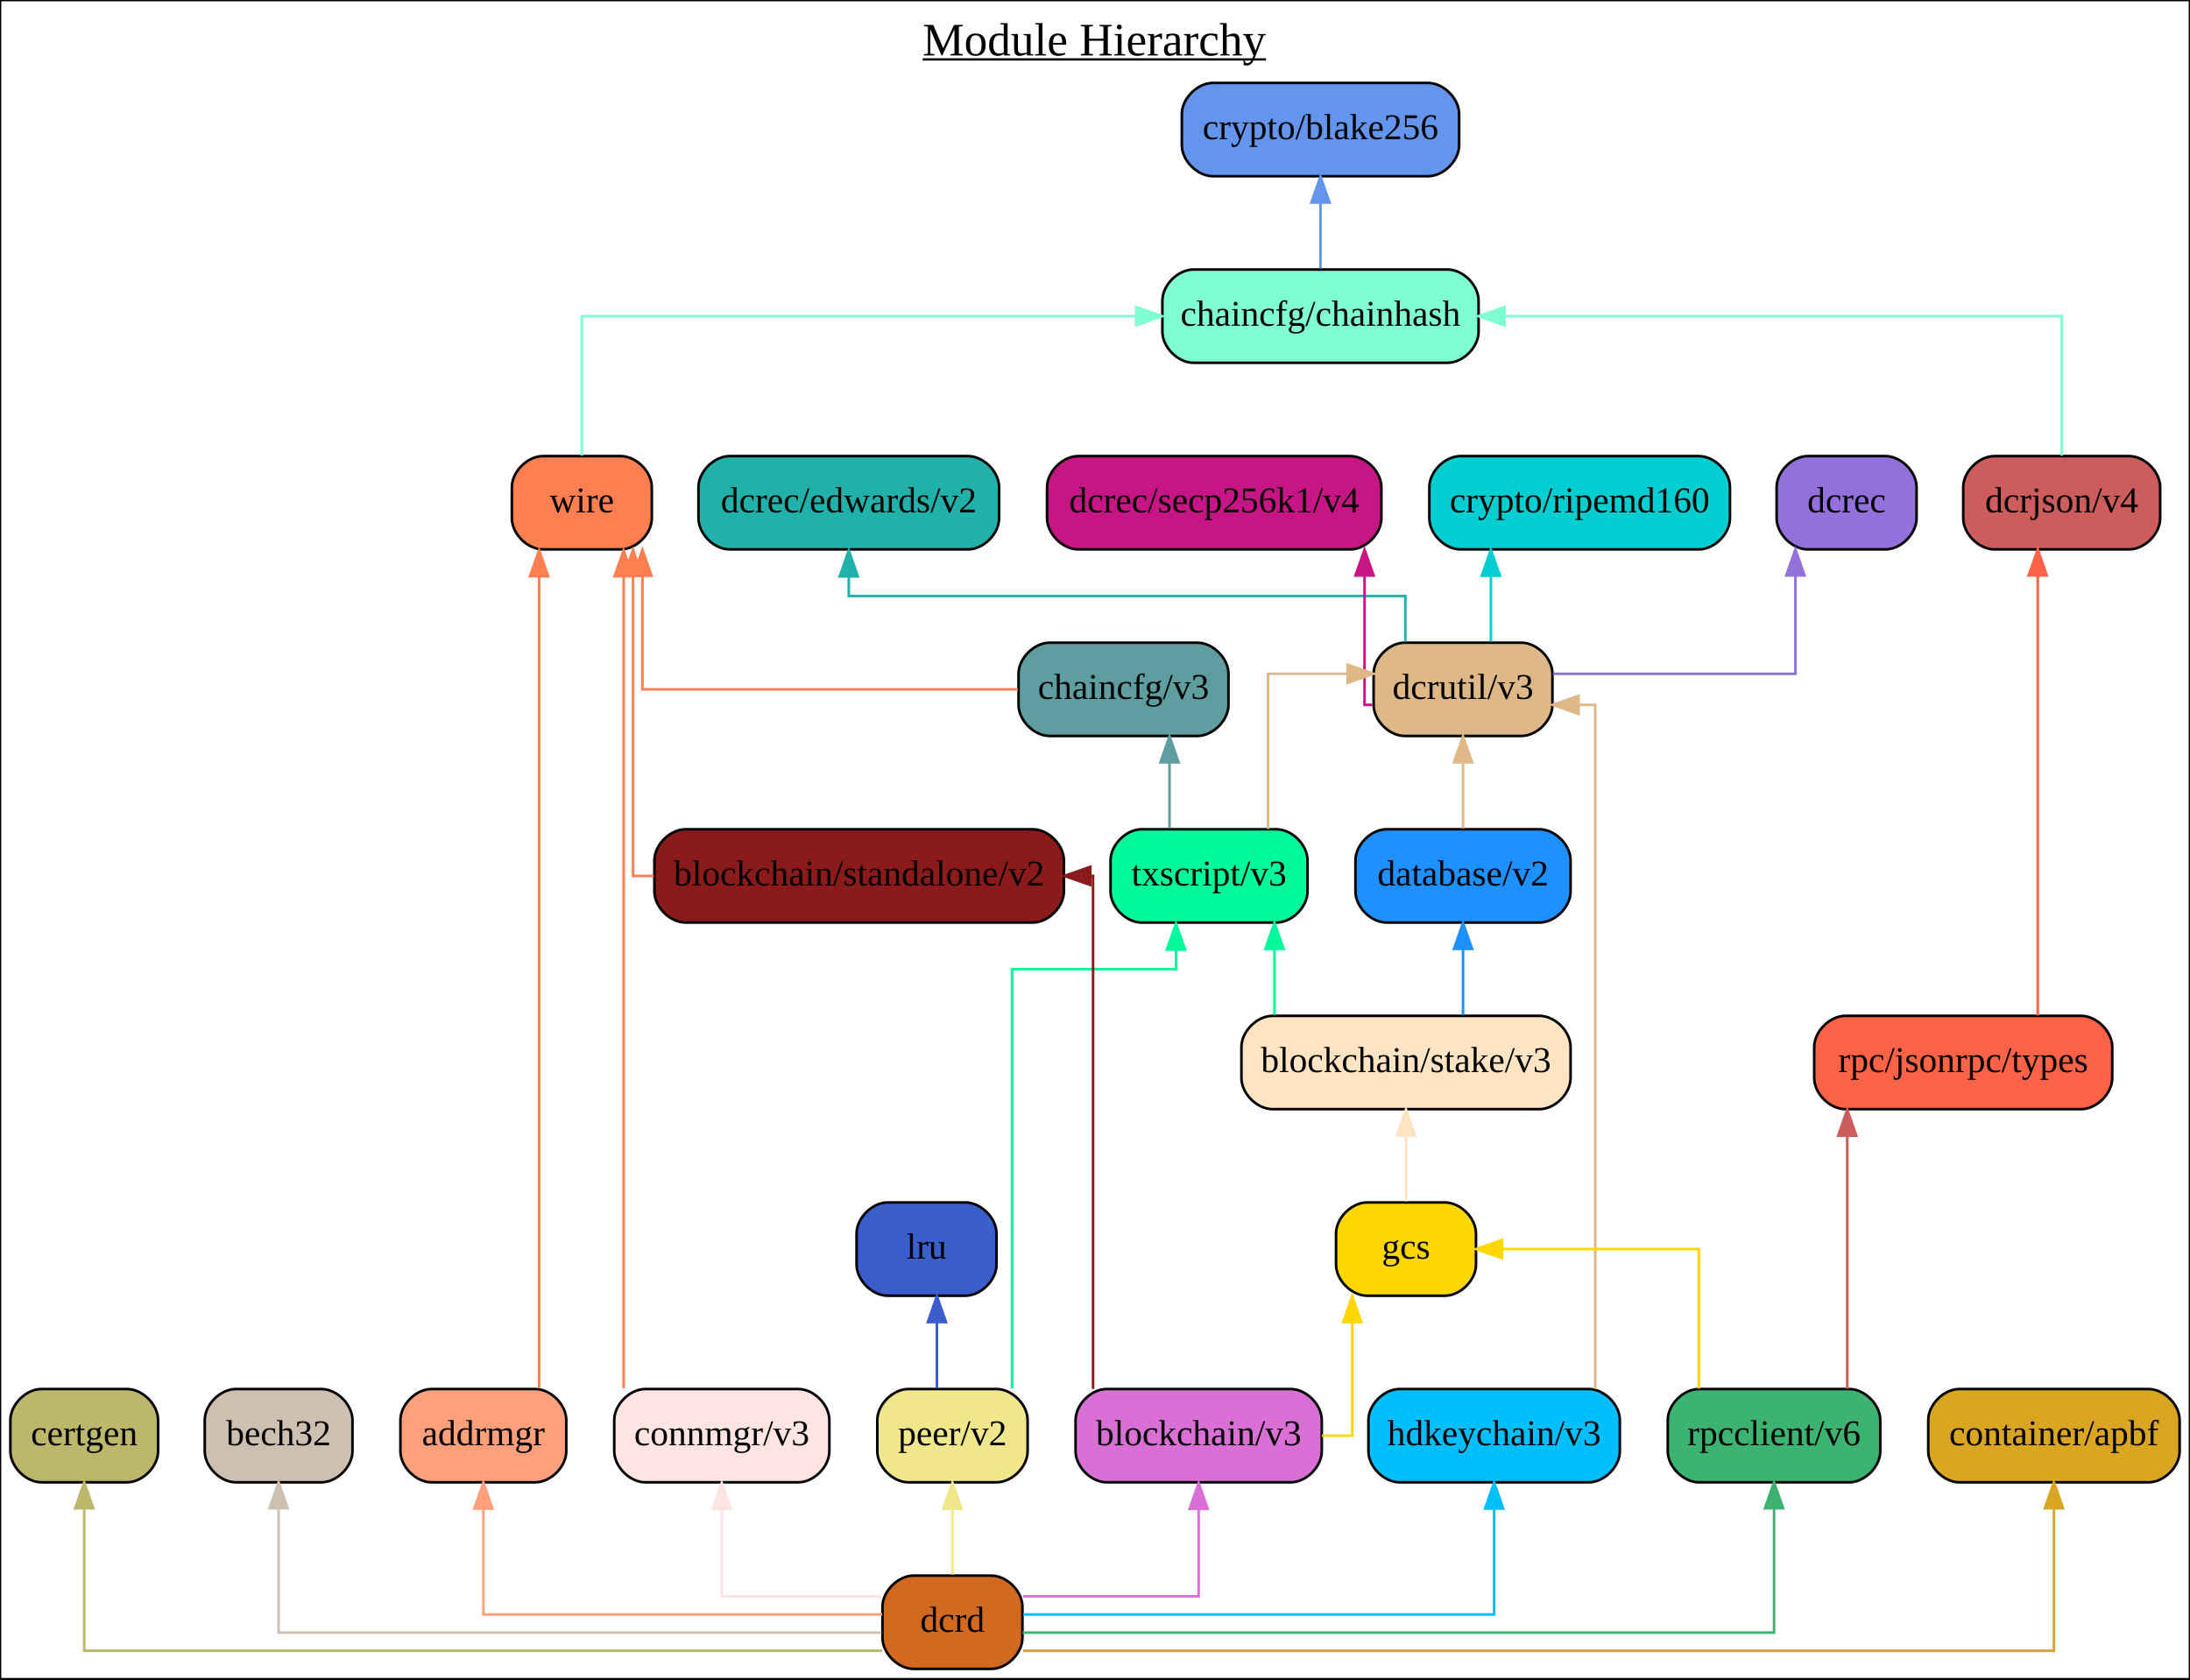
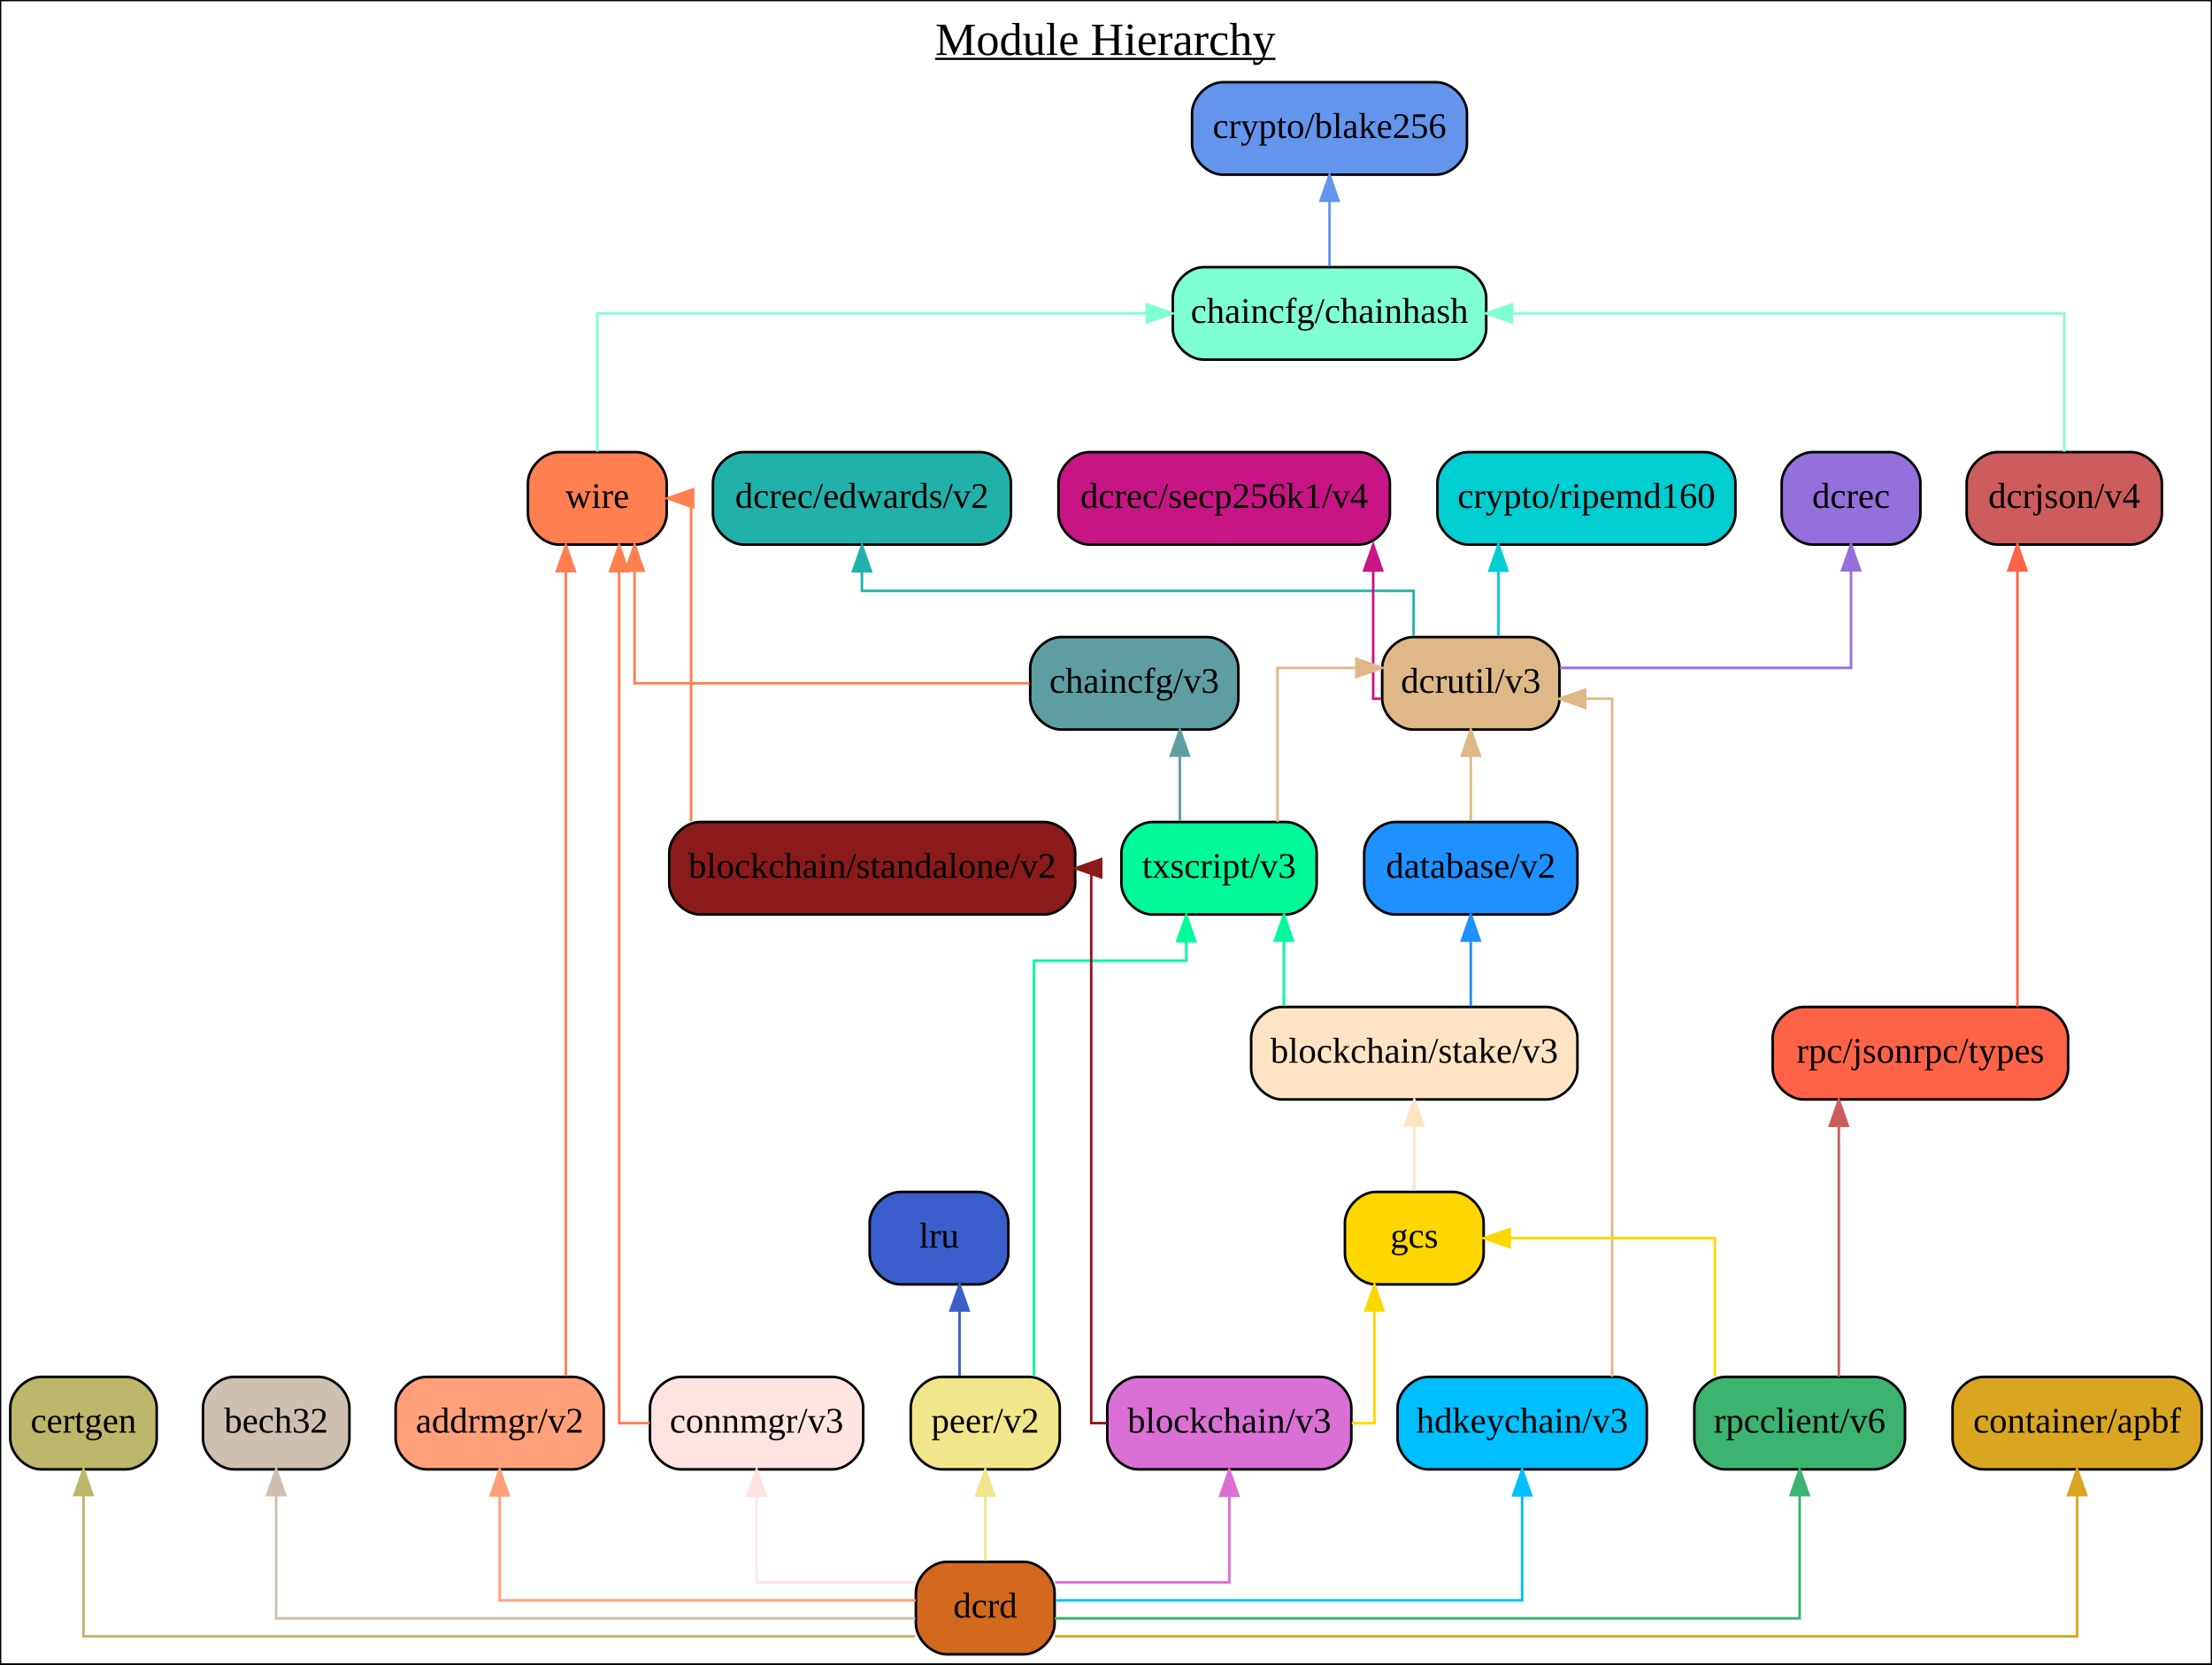
- <svg xmlns="http://www.w3.org/2000/svg" width="845pt" height="648pt" viewBox="0.00 0.00 845.00 648.00">
+ <svg xmlns="http://www.w3.org/2000/svg" width="861pt" height="648pt" viewBox="0.00 0.00 861.00 648.00">
  <g id="graph0" class="graph" transform="scale(1 1) rotate(0) translate(4 644)">
-     <polygon fill="white" stroke="#000000" points="-4,4 -4,-644 841,-644 841,4 -4,4" />
-     <text text-anchor="start" x="352" y="-622.6" font-family="Times New Roman,serif" text-decoration="underline" font-size="18.00">Module Hierarchy</text>
+     <polygon fill="white" stroke="#000000" points="-4,4 -4,-644 857,-644 857,4 -4,4" />
+     <text text-anchor="start" x="360" y="-622.6" font-family="Times New Roman,serif" text-decoration="underline" font-size="18.00">Module Hierarchy</text>
    <g id="node1" class="node">
-       <path fill="cornflowerblue" stroke="black" d="M547,-612C547,-612 464,-612 464,-612 458,-612 452,-606 452,-600 452,-600 452,-588 452,-588 452,-582 458,-576 464,-576 464,-576 547,-576 547,-576 553,-576 559,-582 559,-588 559,-588 559,-600 559,-600 559,-606 553,-612 547,-612" />
-       <text text-anchor="middle" x="505.5" y="-590.3" font-family="Times New Roman,serif" font-size="14.00">crypto/blake256</text>
+       <path fill="cornflowerblue" stroke="black" d="M555,-612C555,-612 472,-612 472,-612 466,-612 460,-606 460,-600 460,-600 460,-588 460,-588 460,-582 466,-576 472,-576 472,-576 555,-576 555,-576 561,-576 567,-582 567,-588 567,-588 567,-600 567,-600 567,-606 561,-612 555,-612" />
+       <text text-anchor="middle" x="513.5" y="-590.3" font-family="Times New Roman,serif" font-size="14.00">crypto/blake256</text>
    </g>
    <g id="node5" class="node">
-       <path fill="aquamarine" stroke="black" d="M554.5,-540C554.5,-540 456.5,-540 456.5,-540 450.5,-540 444.5,-534 444.5,-528 444.5,-528 444.5,-516 444.5,-516 444.5,-510 450.5,-504 456.5,-504 456.5,-504 554.5,-504 554.5,-504 560.5,-504 566.5,-510 566.5,-516 566.5,-516 566.5,-528 566.5,-528 566.5,-534 560.5,-540 554.5,-540" />
-       <text text-anchor="middle" x="505.5" y="-518.3" font-family="Times New Roman,serif" font-size="14.00">chaincfg/chainhash</text>
+       <path fill="aquamarine" stroke="black" d="M562.5,-540C562.5,-540 464.5,-540 464.5,-540 458.5,-540 452.5,-534 452.5,-528 452.5,-528 452.5,-516 452.5,-516 452.5,-510 458.5,-504 464.5,-504 464.5,-504 562.5,-504 562.5,-504 568.5,-504 574.5,-510 574.5,-516 574.5,-516 574.5,-528 574.5,-528 574.5,-534 568.5,-540 562.5,-540" />
+       <text text-anchor="middle" x="513.5" y="-518.3" font-family="Times New Roman,serif" font-size="14.00">chaincfg/chainhash</text>
    </g>
    <g id="edge1" class="edge">
-       <path fill="none" stroke="cornflowerblue" d="M505.5,-565.831C505.5,-565.831 505.5,-540.413 505.5,-540.413" />
-       <polygon fill="cornflowerblue" stroke="cornflowerblue" points="502,-565.831 505.5,-575.831 509,-565.831 502,-565.831" />
+       <path fill="none" stroke="cornflowerblue" d="M513.5,-565.831C513.5,-565.831 513.5,-540.413 513.5,-540.413" />
+       <polygon fill="cornflowerblue" stroke="cornflowerblue" points="510,-565.831 513.5,-575.831 517,-565.831 510,-565.831" />
    </g>
    <g id="node2" class="node">
-       <path fill="darkturquoise" stroke="black" d="M651.5,-468C651.5,-468 559.5,-468 559.5,-468 553.5,-468 547.5,-462 547.5,-456 547.5,-456 547.5,-444 547.5,-444 547.5,-438 553.5,-432 559.5,-432 559.5,-432 651.5,-432 651.5,-432 657.5,-432 663.5,-438 663.5,-444 663.5,-444 663.5,-456 663.5,-456 663.5,-462 657.5,-468 651.5,-468" />
-       <text text-anchor="middle" x="605.5" y="-446.3" font-family="Times New Roman,serif" font-size="14.00">crypto/ripemd160</text>
+       <path fill="darkturquoise" stroke="black" d="M659.5,-468C659.5,-468 567.5,-468 567.5,-468 561.5,-468 555.5,-462 555.5,-456 555.5,-456 555.5,-444 555.5,-444 555.5,-438 561.5,-432 567.5,-432 567.5,-432 659.5,-432 659.5,-432 665.5,-432 671.5,-438 671.5,-444 671.5,-444 671.5,-456 671.5,-456 671.5,-462 665.5,-468 659.5,-468" />
+       <text text-anchor="middle" x="613.5" y="-446.3" font-family="Times New Roman,serif" font-size="14.00">crypto/ripemd160</text>
    </g>
    <g id="node15" class="node">
-       <path fill="burlywood" stroke="black" d="M583,-396C583,-396 538,-396 538,-396 532,-396 526,-390 526,-384 526,-384 526,-372 526,-372 526,-366 532,-360 538,-360 538,-360 583,-360 583,-360 589,-360 595,-366 595,-372 595,-372 595,-384 595,-384 595,-390 589,-396 583,-396" />
-       <text text-anchor="middle" x="560.5" y="-374.3" font-family="Times New Roman,serif" font-size="14.00">dcrutil/v3</text>
+       <path fill="burlywood" stroke="black" d="M591,-396C591,-396 546,-396 546,-396 540,-396 534,-390 534,-384 534,-384 534,-372 534,-372 534,-366 540,-360 546,-360 546,-360 591,-360 591,-360 597,-360 603,-366 603,-372 603,-372 603,-384 603,-384 603,-390 597,-396 591,-396" />
+       <text text-anchor="middle" x="568.5" y="-374.3" font-family="Times New Roman,serif" font-size="14.00">dcrutil/v3</text>
    </g>
    <g id="edge9" class="edge">
-       <path fill="none" stroke="darkturquoise" d="M571.25,-421.831C571.25,-421.831 571.25,-396.413 571.25,-396.413" />
-       <polygon fill="darkturquoise" stroke="darkturquoise" points="567.75,-421.831 571.25,-431.831 574.75,-421.831 567.75,-421.831" />
+       <path fill="none" stroke="darkturquoise" d="M579.25,-421.831C579.25,-421.831 579.25,-396.413 579.25,-396.413" />
+       <polygon fill="darkturquoise" stroke="darkturquoise" points="575.75,-421.831 579.25,-431.831 582.75,-421.831 575.75,-421.831" />
    </g>
    <g id="node3" class="node">
      <path fill="darkkhaki" stroke="black" d="M45,-108C45,-108 12,-108 12,-108 6,-108 0,-102 0,-96 0,-96 0,-84 0,-84 0,-78 6,-72 12,-72 12,-72 45,-72 45,-72 51,-72 57,-78 57,-84 57,-84 57,-96 57,-96 57,-102 51,-108 45,-108" />
      <text text-anchor="middle" x="28.5" y="-86.3" font-family="Times New Roman,serif" font-size="14.00">certgen</text>
    </g>
    <g id="node27" class="node">
-       <path fill="chocolate" stroke="black" d="M378.5,-36C378.5,-36 348.5,-36 348.5,-36 342.5,-36 336.5,-30 336.5,-24 336.5,-24 336.5,-12 336.5,-12 336.5,-6 342.5,-0 348.5,-0 348.5,-0 378.5,-0 378.5,-0 384.5,-0 390.5,-6 390.5,-12 390.5,-12 390.5,-24 390.5,-24 390.5,-30 384.5,-36 378.5,-36" />
-       <text text-anchor="middle" x="363.5" y="-14.3" font-family="Times New Roman,serif" font-size="14.00">dcrd</text>
+       <path fill="chocolate" stroke="black" d="M394.5,-36C394.5,-36 364.5,-36 364.5,-36 358.5,-36 352.5,-30 352.5,-24 352.5,-24 352.5,-12 352.5,-12 352.5,-6 358.5,-0 364.5,-0 364.5,-0 394.5,-0 394.5,-0 400.5,-0 406.5,-6 406.5,-12 406.5,-12 406.5,-24 406.5,-24 406.5,-30 400.5,-36 394.5,-36" />
+       <text text-anchor="middle" x="379.5" y="-14.3" font-family="Times New Roman,serif" font-size="14.00">dcrd</text>
    </g>
    <g id="edge27" class="edge">
-       <path fill="none" stroke="darkkhaki" d="M28.5,-61.99C28.5,-61.99 28.5,-7 28.5,-7 28.5,-7 256.617,-7 336.369,-7" />
+       <path fill="none" stroke="darkkhaki" d="M28.5,-61.99C28.5,-61.99 28.5,-7 28.5,-7 28.5,-7 269.781,-7 352.25,-7" />
      <polygon fill="darkkhaki" stroke="darkkhaki" points="25,-61.99 28.5,-71.99 32,-61.99 25,-61.99" />
    </g>
    <g id="node4" class="node">
      <path fill="#cdc0b0" stroke="black" d="M120,-108C120,-108 87,-108 87,-108 81,-108 75,-102 75,-96 75,-96 75,-84 75,-84 75,-78 81,-72 87,-72 87,-72 120,-72 120,-72 126,-72 132,-78 132,-84 132,-84 132,-96 132,-96 132,-102 126,-108 120,-108" />
      <text text-anchor="middle" x="103.5" y="-86.3" font-family="Times New Roman,serif" font-size="14.00">bech32</text>
    </g>
    <g id="edge28" class="edge">
-       <path fill="none" stroke="#cdc0b0" d="M103.5,-61.989C103.5,-61.989 103.5,-14 103.5,-14 103.5,-14 269.413,-14 336.167,-14" />
+       <path fill="none" stroke="#cdc0b0" d="M103.5,-61.989C103.5,-61.989 103.5,-14 103.5,-14 103.5,-14 282.65,-14 352.281,-14" />
      <polygon fill="#cdc0b0" stroke="#cdc0b0" points="100,-61.989 103.5,-71.989 107,-61.989 100,-61.989" />
    </g>
    <g id="node6" class="node">
-       <path fill="indianred" stroke="black" d="M817.5,-468C817.5,-468 765.5,-468 765.5,-468 759.5,-468 753.5,-462 753.5,-456 753.5,-456 753.5,-444 753.5,-444 753.5,-438 759.5,-432 765.5,-432 765.5,-432 817.5,-432 817.5,-432 823.5,-432 829.5,-438 829.5,-444 829.5,-444 829.5,-456 829.5,-456 829.5,-462 823.5,-468 817.5,-468" />
-       <text text-anchor="middle" x="791.5" y="-446.3" font-family="Times New Roman,serif" font-size="14.00">dcrjson/v4</text>
+       <path fill="indianred" stroke="black" d="M825.5,-468C825.5,-468 773.5,-468 773.5,-468 767.5,-468 761.5,-462 761.5,-456 761.5,-456 761.5,-444 761.5,-444 761.5,-438 767.5,-432 773.5,-432 773.5,-432 825.5,-432 825.5,-432 831.5,-432 837.5,-438 837.5,-444 837.5,-444 837.5,-456 837.5,-456 837.5,-462 831.5,-468 825.5,-468" />
+       <text text-anchor="middle" x="799.5" y="-446.3" font-family="Times New Roman,serif" font-size="14.00">dcrjson/v4</text>
    </g>
    <g id="edge3" class="edge">
-       <path fill="none" stroke="aquamarine" d="M576.503,-522C576.503,-522 791.5,-522 791.5,-522 791.5,-522 791.5,-489.498 791.5,-468.169" />
-       <polygon fill="aquamarine" stroke="aquamarine" points="576.503,-518.5 566.503,-522 576.503,-525.5 576.503,-518.5" />
+       <path fill="none" stroke="aquamarine" d="M584.503,-522C584.503,-522 799.5,-522 799.5,-522 799.5,-522 799.5,-489.498 799.5,-468.169" />
+       <polygon fill="aquamarine" stroke="aquamarine" points="584.503,-518.5 574.503,-522 584.503,-525.5 584.503,-518.5" />
    </g>
    <g id="node8" class="node">
-       <path fill="coral" stroke="black" d="M235.5,-468C235.5,-468 205.5,-468 205.5,-468 199.5,-468 193.5,-462 193.5,-456 193.5,-456 193.5,-444 193.5,-444 193.5,-438 199.5,-432 205.5,-432 205.5,-432 235.5,-432 235.5,-432 241.5,-432 247.5,-438 247.5,-444 247.5,-444 247.5,-456 247.5,-456 247.5,-462 241.5,-468 235.5,-468" />
-       <text text-anchor="middle" x="220.5" y="-446.3" font-family="Times New Roman,serif" font-size="14.00">wire</text>
+       <path fill="coral" stroke="black" d="M243.5,-468C243.5,-468 213.5,-468 213.5,-468 207.5,-468 201.5,-462 201.5,-456 201.5,-456 201.5,-444 201.5,-444 201.5,-438 207.5,-432 213.5,-432 213.5,-432 243.5,-432 243.5,-432 249.5,-432 255.5,-438 255.5,-444 255.5,-444 255.5,-456 255.5,-456 255.5,-462 249.5,-468 243.5,-468" />
+       <text text-anchor="middle" x="228.5" y="-446.3" font-family="Times New Roman,serif" font-size="14.00">wire</text>
    </g>
    <g id="edge4" class="edge">
-       <path fill="none" stroke="aquamarine" d="M434.36,-522C434.36,-522 220.5,-522 220.5,-522 220.5,-522 220.5,-489.498 220.5,-468.169" />
-       <polygon fill="aquamarine" stroke="aquamarine" points="434.36,-525.5 444.36,-522 434.36,-518.5 434.36,-525.5" />
+       <path fill="none" stroke="aquamarine" d="M442.36,-522C442.36,-522 228.5,-522 228.5,-522 228.5,-522 228.5,-489.498 228.5,-468.169" />
+       <polygon fill="aquamarine" stroke="aquamarine" points="442.36,-525.5 452.36,-522 442.36,-518.5 442.36,-525.5" />
    </g>
    <g id="node7" class="node">
-       <path fill="tomato" stroke="black" d="M799,-252C799,-252 708,-252 708,-252 702,-252 696,-246 696,-240 696,-240 696,-228 696,-228 696,-222 702,-216 708,-216 708,-216 799,-216 799,-216 805,-216 811,-222 811,-228 811,-228 811,-240 811,-240 811,-246 805,-252 799,-252" />
-       <text text-anchor="middle" x="753.5" y="-230.3" font-family="Times New Roman,serif" font-size="14.00">rpc/jsonrpc/types</text>
+       <path fill="tomato" stroke="black" d="M789,-252C789,-252 698,-252 698,-252 692,-252 686,-246 686,-240 686,-240 686,-228 686,-228 686,-222 692,-216 698,-216 698,-216 789,-216 789,-216 795,-216 801,-222 801,-228 801,-228 801,-240 801,-240 801,-246 795,-252 789,-252" />
+       <text text-anchor="middle" x="743.5" y="-230.3" font-family="Times New Roman,serif" font-size="14.00">rpc/jsonrpc/types</text>
    </g>
    <g id="edge24" class="edge">
-       <path fill="none" stroke="tomato" d="M782.25,-421.955C782.25,-421.955 782.25,-252.145 782.25,-252.145" />
-       <polygon fill="tomato" stroke="tomato" points="778.75,-421.955 782.25,-431.955 785.75,-421.956 778.75,-421.955" />
+       <path fill="none" stroke="tomato" d="M781.25,-421.955C781.25,-421.955 781.25,-252.145 781.25,-252.145" />
+       <polygon fill="tomato" stroke="tomato" points="777.75,-421.955 781.25,-431.955 784.75,-421.956 777.75,-421.955" />
    </g>
    <g id="node25" class="node">
-       <path fill="mediumseagreen" stroke="black" d="M709.5,-108C709.5,-108 651.5,-108 651.5,-108 645.5,-108 639.5,-102 639.5,-96 639.5,-96 639.5,-84 639.5,-84 639.5,-78 645.5,-72 651.5,-72 651.5,-72 709.5,-72 709.5,-72 715.5,-72 721.5,-78 721.5,-84 721.5,-84 721.5,-96 721.5,-96 721.5,-102 715.5,-108 709.5,-108" />
-       <text text-anchor="middle" x="680.5" y="-86.3" font-family="Times New Roman,serif" font-size="14.00">rpcclient/v6</text>
+       <path fill="mediumseagreen" stroke="black" d="M725.5,-108C725.5,-108 667.5,-108 667.5,-108 661.5,-108 655.5,-102 655.5,-96 655.5,-96 655.5,-84 655.5,-84 655.5,-78 661.5,-72 667.5,-72 667.5,-72 725.5,-72 725.5,-72 731.5,-72 737.5,-78 737.5,-84 737.5,-84 737.5,-96 737.5,-96 737.5,-102 731.5,-108 725.5,-108" />
+       <text text-anchor="middle" x="696.5" y="-86.3" font-family="Times New Roman,serif" font-size="14.00">rpcclient/v6</text>
    </g>
    <g id="edge25" class="edge">
-       <path fill="none" stroke="indianred" d="M708.75,-205.762C708.75,-205.762 708.75,-108.09 708.75,-108.09" />
-       <polygon fill="indianred" stroke="indianred" points="705.25,-205.762 708.75,-215.762 712.25,-205.762 705.25,-205.762" />
+       <path fill="none" stroke="indianred" d="M711.75,-205.762C711.75,-205.762 711.75,-108.09 711.75,-108.09" />
+       <polygon fill="indianred" stroke="indianred" points="708.25,-205.762 711.75,-215.762 715.25,-205.762 708.25,-205.762" />
    </g>
    <g id="node9" class="node">
-       <path fill="lightsalmon" stroke="black" d="M202.5,-108C202.5,-108 162.5,-108 162.5,-108 156.5,-108 150.5,-102 150.5,-96 150.5,-96 150.5,-84 150.5,-84 150.5,-78 156.5,-72 162.5,-72 162.5,-72 202.5,-72 202.5,-72 208.5,-72 214.5,-78 214.5,-84 214.5,-84 214.5,-96 214.5,-96 214.5,-102 208.5,-108 202.5,-108" />
-       <text text-anchor="middle" x="182.5" y="-86.3" font-family="Times New Roman,serif" font-size="14.00">addrmgr</text>
+       <path fill="lightsalmon" stroke="black" d="M219,-108C219,-108 162,-108 162,-108 156,-108 150,-102 150,-96 150,-96 150,-84 150,-84 150,-78 156,-72 162,-72 162,-72 219,-72 219,-72 225,-72 231,-78 231,-84 231,-84 231,-96 231,-96 231,-102 225,-108 219,-108" />
+       <text text-anchor="middle" x="190.5" y="-86.3" font-family="Times New Roman,serif" font-size="14.00">addrmgr/v2</text>
    </g>
    <g id="edge5" class="edge">
-       <path fill="none" stroke="coral" d="M204,-421.653C204,-421.653 204,-108.31 204,-108.31" />
-       <polygon fill="coral" stroke="coral" points="200.5,-421.653 204,-431.653 207.5,-421.653 200.5,-421.653" />
+       <path fill="none" stroke="coral" d="M216.25,-421.653C216.25,-421.653 216.25,-108.31 216.25,-108.31" />
+       <polygon fill="coral" stroke="coral" points="212.75,-421.653 216.25,-431.653 219.75,-421.653 212.75,-421.653" />
    </g>
    <g id="node10" class="node">
-       <path fill="cadetblue" stroke="black" d="M458,-396C458,-396 401,-396 401,-396 395,-396 389,-390 389,-384 389,-384 389,-372 389,-372 389,-366 395,-360 401,-360 401,-360 458,-360 458,-360 464,-360 470,-366 470,-372 470,-372 470,-384 470,-384 470,-390 464,-396 458,-396" />
-       <text text-anchor="middle" x="429.5" y="-374.3" font-family="Times New Roman,serif" font-size="14.00">chaincfg/v3</text>
+       <path fill="cadetblue" stroke="black" d="M466,-396C466,-396 409,-396 409,-396 403,-396 397,-390 397,-384 397,-384 397,-372 397,-372 397,-366 403,-360 409,-360 409,-360 466,-360 466,-360 472,-360 478,-366 478,-372 478,-372 478,-384 478,-384 478,-390 472,-396 466,-396" />
+       <text text-anchor="middle" x="437.5" y="-374.3" font-family="Times New Roman,serif" font-size="14.00">chaincfg/v3</text>
    </g>
    <g id="edge6" class="edge">
-       <path fill="none" stroke="coral" d="M243.875,-421.831C243.875,-421.831 243.875,-378 243.875,-378 243.875,-378 334.122,-378 388.764,-378" />
-       <polygon fill="coral" stroke="coral" points="240.375,-421.831 243.875,-431.831 247.375,-421.831 240.375,-421.831" />
+       <path fill="none" stroke="coral" d="M243,-421.831C243,-421.831 243,-378 243,-378 243,-378 339.693,-378 396.726,-378" />
+       <polygon fill="coral" stroke="coral" points="239.5,-421.831 243,-431.831 246.5,-421.831 239.5,-421.831" />
    </g>
    <g id="node11" class="node">
-       <path fill="mistyrose" stroke="black" d="M304,-108C304,-108 245,-108 245,-108 239,-108 233,-102 233,-96 233,-96 233,-84 233,-84 233,-78 239,-72 245,-72 245,-72 304,-72 304,-72 310,-72 316,-78 316,-84 316,-84 316,-96 316,-96 316,-102 310,-108 304,-108" />
-       <text text-anchor="middle" x="274.5" y="-86.3" font-family="Times New Roman,serif" font-size="14.00">connmgr/v3</text>
+       <path fill="mistyrose" stroke="black" d="M320,-108C320,-108 261,-108 261,-108 255,-108 249,-102 249,-96 249,-96 249,-84 249,-84 249,-78 255,-72 261,-72 261,-72 320,-72 320,-72 326,-72 332,-78 332,-84 332,-84 332,-96 332,-96 332,-102 326,-108 320,-108" />
+       <text text-anchor="middle" x="290.5" y="-86.3" font-family="Times New Roman,serif" font-size="14.00">connmgr/v3</text>
    </g>
    <g id="edge7" class="edge">
-       <path fill="none" stroke="coral" d="M236.625,-421.653C236.625,-421.653 236.625,-108.31 236.625,-108.31" />
-       <polygon fill="coral" stroke="coral" points="233.125,-421.653 236.625,-431.653 240.125,-421.653 233.125,-421.653" />
+       <path fill="none" stroke="coral" d="M237,-421.653C237,-421.653 237,-90 237,-90 237,-90 241.967,-90 248.873,-90" />
+       <polygon fill="coral" stroke="coral" points="233.5,-421.653 237,-431.653 240.5,-421.653 233.5,-421.653" />
    </g>
    <g id="node20" class="node">
-       <path fill="#8b1a1a" stroke="black" d="M394.5,-324C394.5,-324 260.5,-324 260.5,-324 254.5,-324 248.5,-318 248.5,-312 248.5,-312 248.5,-300 248.5,-300 248.5,-294 254.5,-288 260.5,-288 260.5,-288 394.5,-288 394.5,-288 400.5,-288 406.5,-294 406.5,-300 406.5,-300 406.5,-312 406.5,-312 406.5,-318 400.5,-324 394.5,-324" />
-       <text text-anchor="middle" x="327.5" y="-302.3" font-family="Times New Roman,serif" font-size="14.00">blockchain/standalone/v2</text>
+       <path fill="#8b1a1a" stroke="black" d="M402.5,-324C402.5,-324 268.5,-324 268.5,-324 262.5,-324 256.5,-318 256.5,-312 256.5,-312 256.5,-300 256.5,-300 256.5,-294 262.5,-288 268.5,-288 268.5,-288 402.5,-288 402.5,-288 408.5,-288 414.5,-294 414.5,-300 414.5,-300 414.5,-312 414.5,-312 414.5,-318 408.5,-324 402.5,-324" />
+       <text text-anchor="middle" x="335.5" y="-302.3" font-family="Times New Roman,serif" font-size="14.00">blockchain/standalone/v2</text>
    </g>
    <g id="edge8" class="edge">
-       <path fill="none" stroke="coral" d="M240.25,-421.762C240.25,-421.762 240.25,-306 240.25,-306 240.25,-306 243.317,-306 248.302,-306" />
-       <polygon fill="coral" stroke="coral" points="236.75,-421.762 240.25,-431.762 243.75,-421.762 236.75,-421.762" />
+       <path fill="none" stroke="coral" d="M264.079,-450C264.079,-450 265,-450 265,-450 265,-450 265,-362.986 265,-324.238" />
+       <polygon fill="coral" stroke="coral" points="265.79,-446.5 255.79,-450 265.789,-453.5 265.79,-446.5" />
    </g>
    <g id="edge29" class="edge">
-       <path fill="none" stroke="lightsalmon" d="M182.5,-61.871C182.5,-61.871 182.5,-21 182.5,-21 182.5,-21 285.91,-21 336.402,-21" />
-       <polygon fill="lightsalmon" stroke="lightsalmon" points="179,-61.871 182.5,-71.871 186,-61.871 179,-61.871" />
+       <path fill="none" stroke="lightsalmon" d="M190.5,-61.871C190.5,-61.871 190.5,-21 190.5,-21 190.5,-21 300.161,-21 352.421,-21" />
+       <polygon fill="lightsalmon" stroke="lightsalmon" points="187,-61.871 190.5,-71.871 194,-61.871 187,-61.871" />
    </g>
    <g id="node18" class="node">
-       <path fill="mediumspringgreen" stroke="black" d="M488.5,-324C488.5,-324 436.5,-324 436.5,-324 430.5,-324 424.5,-318 424.5,-312 424.5,-312 424.5,-300 424.5,-300 424.5,-294 430.5,-288 436.5,-288 436.5,-288 488.5,-288 488.5,-288 494.5,-288 500.5,-294 500.5,-300 500.5,-300 500.5,-312 500.5,-312 500.5,-318 494.5,-324 488.5,-324" />
-       <text text-anchor="middle" x="462.5" y="-302.3" font-family="Times New Roman,serif" font-size="14.00">txscript/v3</text>
+       <path fill="mediumspringgreen" stroke="black" d="M496.5,-324C496.5,-324 444.5,-324 444.5,-324 438.5,-324 432.5,-318 432.5,-312 432.5,-312 432.5,-300 432.5,-300 432.5,-294 438.5,-288 444.5,-288 444.5,-288 496.5,-288 496.5,-288 502.5,-288 508.5,-294 508.5,-300 508.5,-300 508.5,-312 508.5,-312 508.5,-318 502.5,-324 496.5,-324" />
+       <text text-anchor="middle" x="470.5" y="-302.3" font-family="Times New Roman,serif" font-size="14.00">txscript/v3</text>
    </g>
    <g id="edge2" class="edge">
-       <path fill="none" stroke="cadetblue" d="M447.25,-349.831C447.25,-349.831 447.25,-324.413 447.25,-324.413" />
-       <polygon fill="cadetblue" stroke="cadetblue" points="443.75,-349.831 447.25,-359.831 450.75,-349.831 443.75,-349.831" />
+       <path fill="none" stroke="cadetblue" d="M455.25,-349.831C455.25,-349.831 455.25,-324.413 455.25,-324.413" />
+       <polygon fill="cadetblue" stroke="cadetblue" points="451.75,-349.831 455.25,-359.831 458.75,-349.831 451.75,-349.831" />
    </g>
    <g id="edge31" class="edge">
-       <path fill="none" stroke="mistyrose" d="M274.5,-61.733C274.5,-61.733 274.5,-28 274.5,-28 274.5,-28 310.14,-28 336.313,-28" />
-       <polygon fill="mistyrose" stroke="mistyrose" points="271,-61.733 274.5,-71.733 278,-61.733 271,-61.733" />
+       <path fill="none" stroke="mistyrose" d="M290.5,-61.733C290.5,-61.733 290.5,-28 290.5,-28 290.5,-28 326.14,-28 352.313,-28" />
+       <polygon fill="mistyrose" stroke="mistyrose" points="287,-61.733 290.5,-71.733 294,-61.733 287,-61.733" />
    </g>
    <g id="node12" class="node">
-       <path fill="mediumpurple" stroke="black" d="M723.5,-468C723.5,-468 693.5,-468 693.5,-468 687.5,-468 681.5,-462 681.5,-456 681.5,-456 681.5,-444 681.5,-444 681.5,-438 687.5,-432 693.5,-432 693.5,-432 723.5,-432 723.5,-432 729.5,-432 735.5,-438 735.5,-444 735.5,-444 735.5,-456 735.5,-456 735.5,-462 729.5,-468 723.5,-468" />
-       <text text-anchor="middle" x="708.5" y="-446.3" font-family="Times New Roman,serif" font-size="14.00">dcrec</text>
+       <path fill="mediumpurple" stroke="black" d="M731.5,-468C731.5,-468 701.5,-468 701.5,-468 695.5,-468 689.5,-462 689.5,-456 689.5,-456 689.5,-444 689.5,-444 689.5,-438 695.5,-432 701.5,-432 701.5,-432 731.5,-432 731.5,-432 737.5,-432 743.5,-438 743.5,-444 743.5,-444 743.5,-456 743.5,-456 743.5,-462 737.5,-468 731.5,-468" />
+       <text text-anchor="middle" x="716.5" y="-446.3" font-family="Times New Roman,serif" font-size="14.00">dcrec</text>
    </g>
    <g id="edge10" class="edge">
-       <path fill="none" stroke="mediumpurple" d="M688.75,-421.965C688.75,-421.965 688.75,-384 688.75,-384 688.75,-384 633.188,-384 595.206,-384" />
-       <polygon fill="mediumpurple" stroke="mediumpurple" points="685.25,-421.965 688.75,-431.965 692.25,-421.965 685.25,-421.965" />
+       <path fill="none" stroke="mediumpurple" d="M716.5,-421.965C716.5,-421.965 716.5,-384 716.5,-384 716.5,-384 646.944,-384 603.199,-384" />
+       <polygon fill="mediumpurple" stroke="mediumpurple" points="713,-421.965 716.5,-431.965 720,-421.965 713,-421.965" />
    </g>
    <g id="node13" class="node">
-       <path fill="lightseagreen" stroke="black" d="M369.5,-468C369.5,-468 277.5,-468 277.5,-468 271.5,-468 265.5,-462 265.5,-456 265.5,-456 265.5,-444 265.5,-444 265.5,-438 271.5,-432 277.5,-432 277.5,-432 369.5,-432 369.5,-432 375.5,-432 381.5,-438 381.5,-444 381.5,-444 381.5,-456 381.5,-456 381.5,-462 375.5,-468 369.5,-468" />
-       <text text-anchor="middle" x="323.5" y="-446.3" font-family="Times New Roman,serif" font-size="14.00">dcrec/edwards/v2</text>
+       <path fill="lightseagreen" stroke="black" d="M377.5,-468C377.5,-468 285.5,-468 285.5,-468 279.5,-468 273.5,-462 273.5,-456 273.5,-456 273.5,-444 273.5,-444 273.5,-438 279.5,-432 285.5,-432 285.5,-432 377.5,-432 377.5,-432 383.5,-432 389.5,-438 389.5,-444 389.5,-444 389.5,-456 389.5,-456 389.5,-462 383.5,-468 377.5,-468" />
+       <text text-anchor="middle" x="331.5" y="-446.3" font-family="Times New Roman,serif" font-size="14.00">dcrec/edwards/v2</text>
    </g>
    <g id="edge11" class="edge">
-       <path fill="none" stroke="lightseagreen" d="M323.5,-421.578C323.5,-421.578 323.5,-414 323.5,-414 323.5,-414 538.25,-414 538.25,-414 538.25,-414 538.25,-405.279 538.25,-396.422" />
-       <polygon fill="lightseagreen" stroke="lightseagreen" points="320,-421.578 323.5,-431.578 327,-421.578 320,-421.578" />
+       <path fill="none" stroke="lightseagreen" d="M331.5,-421.578C331.5,-421.578 331.5,-414 331.5,-414 331.5,-414 546.25,-414 546.25,-414 546.25,-414 546.25,-405.279 546.25,-396.422" />
+       <polygon fill="lightseagreen" stroke="lightseagreen" points="328,-421.578 331.5,-431.578 335,-421.578 328,-421.578" />
    </g>
    <g id="node14" class="node">
-       <path fill="mediumvioletred" stroke="black" d="M517,-468C517,-468 412,-468 412,-468 406,-468 400,-462 400,-456 400,-456 400,-444 400,-444 400,-438 406,-432 412,-432 412,-432 517,-432 517,-432 523,-432 529,-438 529,-444 529,-444 529,-456 529,-456 529,-462 523,-468 517,-468" />
-       <text text-anchor="middle" x="464.5" y="-446.3" font-family="Times New Roman,serif" font-size="14.00">dcrec/secp256k1/v4</text>
+       <path fill="mediumvioletred" stroke="black" d="M525,-468C525,-468 420,-468 420,-468 414,-468 408,-462 408,-456 408,-456 408,-444 408,-444 408,-438 414,-432 420,-432 420,-432 525,-432 525,-432 531,-432 537,-438 537,-444 537,-444 537,-456 537,-456 537,-462 531,-468 525,-468" />
+       <text text-anchor="middle" x="472.5" y="-446.3" font-family="Times New Roman,serif" font-size="14.00">dcrec/secp256k1/v4</text>
    </g>
    <g id="edge12" class="edge">
-       <path fill="none" stroke="mediumvioletred" d="M522.5,-421.909C522.5,-421.909 522.5,-372 522.5,-372 522.5,-372 523.623,-372 525.482,-372" />
-       <polygon fill="mediumvioletred" stroke="mediumvioletred" points="519,-421.909 522.5,-431.909 526,-421.909 519,-421.909" />
+       <path fill="none" stroke="mediumvioletred" d="M530.5,-421.909C530.5,-421.909 530.5,-372 530.5,-372 530.5,-372 531.623,-372 533.482,-372" />
+       <polygon fill="mediumvioletred" stroke="mediumvioletred" points="527,-421.909 530.5,-431.909 534,-421.909 527,-421.909" />
    </g>
    <g id="node16" class="node">
-       <path fill="dodgerblue" stroke="black" d="M590,-324C590,-324 531,-324 531,-324 525,-324 519,-318 519,-312 519,-312 519,-300 519,-300 519,-294 525,-288 531,-288 531,-288 590,-288 590,-288 596,-288 602,-294 602,-300 602,-300 602,-312 602,-312 602,-318 596,-324 590,-324" />
-       <text text-anchor="middle" x="560.5" y="-302.3" font-family="Times New Roman,serif" font-size="14.00">database/v2</text>
+       <path fill="dodgerblue" stroke="black" d="M598,-324C598,-324 539,-324 539,-324 533,-324 527,-318 527,-312 527,-312 527,-300 527,-300 527,-294 533,-288 539,-288 539,-288 598,-288 598,-288 604,-288 610,-294 610,-300 610,-300 610,-312 610,-312 610,-318 604,-324 598,-324" />
+       <text text-anchor="middle" x="568.5" y="-302.3" font-family="Times New Roman,serif" font-size="14.00">database/v2</text>
    </g>
    <g id="edge13" class="edge">
-       <path fill="none" stroke="burlywood" d="M560.5,-349.831C560.5,-349.831 560.5,-324.413 560.5,-324.413" />
-       <polygon fill="burlywood" stroke="burlywood" points="557,-349.831 560.5,-359.831 564,-349.831 557,-349.831" />
+       <path fill="none" stroke="burlywood" d="M568.5,-349.831C568.5,-349.831 568.5,-324.413 568.5,-324.413" />
+       <polygon fill="burlywood" stroke="burlywood" points="565,-349.831 568.5,-359.831 572,-349.831 565,-349.831" />
    </g>
    <g id="node17" class="node">
-       <path fill="deepskyblue" stroke="black" d="M609,-108C609,-108 536,-108 536,-108 530,-108 524,-102 524,-96 524,-96 524,-84 524,-84 524,-78 530,-72 536,-72 536,-72 609,-72 609,-72 615,-72 621,-78 621,-84 621,-84 621,-96 621,-96 621,-102 615,-108 609,-108" />
-       <text text-anchor="middle" x="572.5" y="-86.3" font-family="Times New Roman,serif" font-size="14.00">hdkeychain/v3</text>
+       <path fill="deepskyblue" stroke="black" d="M625,-108C625,-108 552,-108 552,-108 546,-108 540,-102 540,-96 540,-96 540,-84 540,-84 540,-78 546,-72 552,-72 552,-72 625,-72 625,-72 631,-72 637,-78 637,-84 637,-84 637,-96 637,-96 637,-102 631,-108 625,-108" />
+       <text text-anchor="middle" x="588.5" y="-86.3" font-family="Times New Roman,serif" font-size="14.00">hdkeychain/v3</text>
    </g>
    <g id="edge14" class="edge">
-       <path fill="none" stroke="burlywood" d="M605.083,-372C605.083,-372 611.5,-372 611.5,-372 611.5,-372 611.5,-170.31 611.5,-108.069" />
-       <polygon fill="burlywood" stroke="burlywood" points="605.083,-368.5 595.083,-372 605.083,-375.5 605.083,-368.5" />
+       <path fill="none" stroke="burlywood" d="M613.02,-372C613.02,-372 623.5,-372 623.5,-372 623.5,-372 623.5,-170.31 623.5,-108.069" />
+       <polygon fill="burlywood" stroke="burlywood" points="613.02,-368.5 603.02,-372 613.02,-375.5 613.02,-368.5" />
    </g>
    <g id="edge15" class="edge">
-       <path fill="none" stroke="burlywood" d="M515.958,-384C515.958,-384 485.25,-384 485.25,-384 485.25,-384 485.25,-347.133 485.25,-324.091" />
-       <polygon fill="burlywood" stroke="burlywood" points="515.958,-387.5 525.958,-384 515.958,-380.5 515.958,-387.5" />
+       <path fill="none" stroke="burlywood" d="M523.958,-384C523.958,-384 493.25,-384 493.25,-384 493.25,-384 493.25,-347.133 493.25,-324.091" />
+       <polygon fill="burlywood" stroke="burlywood" points="523.958,-387.5 533.958,-384 523.958,-380.5 523.958,-387.5" />
    </g>
    <g id="node19" class="node">
-       <path fill="bisque" stroke="black" d="M590,-252C590,-252 487,-252 487,-252 481,-252 475,-246 475,-240 475,-240 475,-228 475,-228 475,-222 481,-216 487,-216 487,-216 590,-216 590,-216 596,-216 602,-222 602,-228 602,-228 602,-240 602,-240 602,-246 596,-252 590,-252" />
-       <text text-anchor="middle" x="538.5" y="-230.3" font-family="Times New Roman,serif" font-size="14.00">blockchain/stake/v3</text>
+       <path fill="bisque" stroke="black" d="M598,-252C598,-252 495,-252 495,-252 489,-252 483,-246 483,-240 483,-240 483,-228 483,-228 483,-222 489,-216 495,-216 495,-216 598,-216 598,-216 604,-216 610,-222 610,-228 610,-228 610,-240 610,-240 610,-246 604,-252 598,-252" />
+       <text text-anchor="middle" x="546.5" y="-230.3" font-family="Times New Roman,serif" font-size="14.00">blockchain/stake/v3</text>
    </g>
    <g id="edge16" class="edge">
-       <path fill="none" stroke="dodgerblue" d="M560.5,-277.831C560.5,-277.831 560.5,-252.413 560.5,-252.413" />
-       <polygon fill="dodgerblue" stroke="dodgerblue" points="557,-277.831 560.5,-287.831 564,-277.831 557,-277.831" />
+       <path fill="none" stroke="dodgerblue" d="M568.5,-277.831C568.5,-277.831 568.5,-252.413 568.5,-252.413" />
+       <polygon fill="dodgerblue" stroke="dodgerblue" points="565,-277.831 568.5,-287.831 572,-277.831 565,-277.831" />
    </g>
    <g id="edge30" class="edge">
-       <path fill="none" stroke="deepskyblue" d="M572.5,-61.871C572.5,-61.871 572.5,-21 572.5,-21 572.5,-21 447.475,-21 390.823,-21" />
-       <polygon fill="deepskyblue" stroke="deepskyblue" points="569,-61.871 572.5,-71.871 576,-61.871 569,-61.871" />
+       <path fill="none" stroke="deepskyblue" d="M588.5,-61.871C588.5,-61.871 588.5,-21 588.5,-21 588.5,-21 463.475,-21 406.823,-21" />
+       <polygon fill="deepskyblue" stroke="deepskyblue" points="585,-61.871 588.5,-71.871 592,-61.871 585,-61.871" />
    </g>
    <g id="edge17" class="edge">
-       <path fill="none" stroke="mediumspringgreen" d="M487.75,-277.831C487.75,-277.831 487.75,-252.413 487.75,-252.413" />
-       <polygon fill="mediumspringgreen" stroke="mediumspringgreen" points="484.25,-277.831 487.75,-287.831 491.25,-277.831 484.25,-277.831" />
+       <path fill="none" stroke="mediumspringgreen" d="M495.75,-277.831C495.75,-277.831 495.75,-252.413 495.75,-252.413" />
+       <polygon fill="mediumspringgreen" stroke="mediumspringgreen" points="492.25,-277.831 495.75,-287.831 499.25,-277.831 492.25,-277.831" />
    </g>
    <g id="node24" class="node">
-       <path fill="khaki" stroke="black" d="M380.5,-108C380.5,-108 346.5,-108 346.5,-108 340.5,-108 334.5,-102 334.5,-96 334.5,-96 334.5,-84 334.5,-84 334.5,-78 340.5,-72 346.5,-72 346.5,-72 380.5,-72 380.5,-72 386.5,-72 392.5,-78 392.5,-84 392.5,-84 392.5,-96 392.5,-96 392.5,-102 386.5,-108 380.5,-108" />
-       <text text-anchor="middle" x="363.5" y="-86.3" font-family="Times New Roman,serif" font-size="14.00">peer/v2</text>
+       <path fill="khaki" stroke="black" d="M396.5,-108C396.5,-108 362.5,-108 362.5,-108 356.5,-108 350.5,-102 350.5,-96 350.5,-96 350.5,-84 350.5,-84 350.5,-78 356.5,-72 362.5,-72 362.5,-72 396.5,-72 396.5,-72 402.5,-72 408.5,-78 408.5,-84 408.5,-84 408.5,-96 408.5,-96 408.5,-102 402.5,-108 396.5,-108" />
+       <text text-anchor="middle" x="379.5" y="-86.3" font-family="Times New Roman,serif" font-size="14.00">peer/v2</text>
    </g>
    <g id="edge18" class="edge">
-       <path fill="none" stroke="mediumspringgreen" d="M449.75,-277.578C449.75,-277.578 449.75,-270 449.75,-270 449.75,-270 386.5,-270 386.5,-270 386.5,-270 386.5,-154.011 386.5,-108.25" />
-       <polygon fill="mediumspringgreen" stroke="mediumspringgreen" points="446.25,-277.578 449.75,-287.578 453.25,-277.578 446.25,-277.578" />
+       <path fill="none" stroke="mediumspringgreen" d="M457.75,-277.578C457.75,-277.578 457.75,-270 457.75,-270 457.75,-270 398.5,-270 398.5,-270 398.5,-270 398.5,-154.011 398.5,-108.25" />
+       <polygon fill="mediumspringgreen" stroke="mediumspringgreen" points="454.25,-277.578 457.75,-287.578 461.25,-277.578 454.25,-277.578" />
    </g>
    <g id="node21" class="node">
-       <path fill="gold" stroke="black" d="M553.5,-180C553.5,-180 523.5,-180 523.5,-180 517.5,-180 511.5,-174 511.5,-168 511.5,-168 511.5,-156 511.5,-156 511.5,-150 517.5,-144 523.5,-144 523.5,-144 553.5,-144 553.5,-144 559.5,-144 565.5,-150 565.5,-156 565.5,-156 565.5,-168 565.5,-168 565.5,-174 559.5,-180 553.5,-180" />
-       <text text-anchor="middle" x="538.5" y="-158.3" font-family="Times New Roman,serif" font-size="14.00">gcs</text>
+       <path fill="gold" stroke="black" d="M561.5,-180C561.5,-180 531.5,-180 531.5,-180 525.5,-180 519.5,-174 519.5,-168 519.5,-168 519.5,-156 519.5,-156 519.5,-150 525.5,-144 531.5,-144 531.5,-144 561.5,-144 561.5,-144 567.5,-144 573.5,-150 573.5,-156 573.5,-156 573.5,-168 573.5,-168 573.5,-174 567.5,-180 561.5,-180" />
+       <text text-anchor="middle" x="546.5" y="-158.3" font-family="Times New Roman,serif" font-size="14.00">gcs</text>
    </g>
    <g id="edge19" class="edge">
-       <path fill="none" stroke="bisque" d="M538.5,-205.831C538.5,-205.831 538.5,-180.413 538.5,-180.413" />
-       <polygon fill="bisque" stroke="bisque" points="535,-205.831 538.5,-215.831 542,-205.831 535,-205.831" />
+       <path fill="none" stroke="bisque" d="M546.5,-205.831C546.5,-205.831 546.5,-180.413 546.5,-180.413" />
+       <polygon fill="bisque" stroke="bisque" points="543,-205.831 546.5,-215.831 550,-205.831 543,-205.831" />
    </g>
    <g id="node22" class="node">
-       <path fill="orchid" stroke="black" d="M494,-108C494,-108 423,-108 423,-108 417,-108 411,-102 411,-96 411,-96 411,-84 411,-84 411,-78 417,-72 423,-72 423,-72 494,-72 494,-72 500,-72 506,-78 506,-84 506,-84 506,-96 506,-96 506,-102 500,-108 494,-108" />
-       <text text-anchor="middle" x="458.5" y="-86.3" font-family="Times New Roman,serif" font-size="14.00">blockchain/v3</text>
+       <path fill="orchid" stroke="black" d="M510,-108C510,-108 439,-108 439,-108 433,-108 427,-102 427,-96 427,-96 427,-84 427,-84 427,-78 433,-72 439,-72 439,-72 510,-72 510,-72 516,-72 522,-78 522,-84 522,-84 522,-96 522,-96 522,-102 516,-108 510,-108" />
+       <text text-anchor="middle" x="474.5" y="-86.3" font-family="Times New Roman,serif" font-size="14.00">blockchain/v3</text>
    </g>
    <g id="edge20" class="edge">
-       <path fill="none" stroke="#8b1a1a" d="M416.643,-306C416.643,-306 417.75,-306 417.75,-306 417.75,-306 417.75,-159.958 417.75,-108.045" />
-       <polygon fill="#8b1a1a" stroke="#8b1a1a" points="416.684,-302.5 406.684,-306 416.684,-309.5 416.684,-302.5" />
+       <path fill="none" stroke="#8b1a1a" d="M420.137,-306C420.137,-306 420.75,-306 420.75,-306 420.75,-306 420.75,-90 420.75,-90 420.75,-90 423.142,-90 426.916,-90" />
+       <polygon fill="#8b1a1a" stroke="#8b1a1a" points="424.619,-302.5 414.619,-306 424.619,-309.5 424.619,-302.5" />
    </g>
    <g id="edge21" class="edge">
-       <path fill="none" stroke="gold" d="M517.75,-133.831C517.75,-133.831 517.75,-90 517.75,-90 517.75,-90 512.932,-90 506.044,-90" />
-       <polygon fill="gold" stroke="gold" points="514.25,-133.831 517.75,-143.831 521.25,-133.831 514.25,-133.831" />
+       <path fill="none" stroke="gold" d="M531,-133.831C531,-133.831 531,-90 531,-90 531,-90 527.469,-90 522.172,-90" />
+       <polygon fill="gold" stroke="gold" points="527.5,-133.831 531,-143.831 534.5,-133.831 527.5,-133.831" />
    </g>
    <g id="edge22" class="edge">
-       <path fill="none" stroke="gold" d="M575.566,-162C575.566,-162 651.5,-162 651.5,-162 651.5,-162 651.5,-129.498 651.5,-108.169" />
-       <polygon fill="gold" stroke="gold" points="575.566,-158.5 565.566,-162 575.566,-165.5 575.566,-158.5" />
+       <path fill="none" stroke="gold" d="M583.636,-162C583.636,-162 663.5,-162 663.5,-162 663.5,-162 663.5,-129.498 663.5,-108.169" />
+       <polygon fill="gold" stroke="gold" points="583.636,-158.5 573.636,-162 583.636,-165.5 583.636,-158.5" />
    </g>
    <g id="edge26" class="edge">
-       <path fill="none" stroke="orchid" d="M458.5,-61.733C458.5,-61.733 458.5,-28 458.5,-28 458.5,-28 418.796,-28 390.723,-28" />
-       <polygon fill="orchid" stroke="orchid" points="455,-61.733 458.5,-71.733 462,-61.733 455,-61.733" />
+       <path fill="none" stroke="orchid" d="M474.5,-61.733C474.5,-61.733 474.5,-28 474.5,-28 474.5,-28 434.796,-28 406.723,-28" />
+       <polygon fill="orchid" stroke="orchid" points="471,-61.733 474.5,-71.733 478,-61.733 471,-61.733" />
    </g>
    <g id="node23" class="node">
-       <path fill="#3a5fcd" stroke="black" d="M368.5,-180C368.5,-180 338.5,-180 338.5,-180 332.5,-180 326.5,-174 326.5,-168 326.5,-168 326.5,-156 326.5,-156 326.5,-150 332.5,-144 338.5,-144 338.5,-144 368.5,-144 368.5,-144 374.5,-144 380.5,-150 380.5,-156 380.5,-156 380.5,-168 380.5,-168 380.5,-174 374.5,-180 368.5,-180" />
-       <text text-anchor="middle" x="353.5" y="-158.3" font-family="Times New Roman,serif" font-size="14.00">lru</text>
+       <path fill="#3a5fcd" stroke="black" d="M376.5,-180C376.5,-180 346.5,-180 346.5,-180 340.5,-180 334.5,-174 334.5,-168 334.5,-168 334.5,-156 334.5,-156 334.5,-150 340.5,-144 346.5,-144 346.5,-144 376.5,-144 376.5,-144 382.5,-144 388.5,-150 388.5,-156 388.5,-156 388.5,-168 388.5,-168 388.5,-174 382.5,-180 376.5,-180" />
+       <text text-anchor="middle" x="361.5" y="-158.3" font-family="Times New Roman,serif" font-size="14.00">lru</text>
    </g>
    <g id="edge23" class="edge">
-       <path fill="none" stroke="#3a5fcd" d="M357.5,-133.831C357.5,-133.831 357.5,-108.413 357.5,-108.413" />
-       <polygon fill="#3a5fcd" stroke="#3a5fcd" points="354,-133.831 357.5,-143.831 361,-133.831 354,-133.831" />
+       <path fill="none" stroke="#3a5fcd" d="M369.5,-133.831C369.5,-133.831 369.5,-108.413 369.5,-108.413" />
+       <polygon fill="#3a5fcd" stroke="#3a5fcd" points="366,-133.831 369.5,-143.831 373,-133.831 366,-133.831" />
    </g>
    <g id="edge33" class="edge">
-       <path fill="none" stroke="khaki" d="M363.5,-61.831C363.5,-61.831 363.5,-36.413 363.5,-36.413" />
-       <polygon fill="khaki" stroke="khaki" points="360,-61.831 363.5,-71.831 367,-61.831 360,-61.831" />
+       <path fill="none" stroke="khaki" d="M379.5,-61.831C379.5,-61.831 379.5,-36.413 379.5,-36.413" />
+       <polygon fill="khaki" stroke="khaki" points="376,-61.831 379.5,-71.831 383,-61.831 376,-61.831" />
    </g>
    <g id="edge32" class="edge">
-       <path fill="none" stroke="mediumseagreen" d="M680.5,-61.989C680.5,-61.989 680.5,-14 680.5,-14 680.5,-14 467.187,-14 390.527,-14" />
-       <polygon fill="mediumseagreen" stroke="mediumseagreen" points="677,-61.989 680.5,-71.989 684,-61.989 677,-61.989" />
+       <path fill="none" stroke="mediumseagreen" d="M696.5,-61.989C696.5,-61.989 696.5,-14 696.5,-14 696.5,-14 483.187,-14 406.527,-14" />
+       <polygon fill="mediumseagreen" stroke="mediumseagreen" points="693,-61.989 696.5,-71.989 700,-61.989 693,-61.989" />
    </g>
    <g id="node26" class="node">
-       <path fill="goldenrod" stroke="black" d="M825,-108C825,-108 752,-108 752,-108 746,-108 740,-102 740,-96 740,-96 740,-84 740,-84 740,-78 746,-72 752,-72 752,-72 825,-72 825,-72 831,-72 837,-78 837,-84 837,-84 837,-96 837,-96 837,-102 831,-108 825,-108" />
-       <text text-anchor="middle" x="788.5" y="-86.3" font-family="Times New Roman,serif" font-size="14.00">container/apbf</text>
+       <path fill="goldenrod" stroke="black" d="M841,-108C841,-108 768,-108 768,-108 762,-108 756,-102 756,-96 756,-96 756,-84 756,-84 756,-78 762,-72 768,-72 768,-72 841,-72 841,-72 847,-72 853,-78 853,-84 853,-84 853,-96 853,-96 853,-102 847,-108 841,-108" />
+       <text text-anchor="middle" x="804.5" y="-86.3" font-family="Times New Roman,serif" font-size="14.00">container/apbf</text>
    </g>
    <g id="edge34" class="edge">
-       <path fill="none" stroke="goldenrod" d="M788.5,-61.99C788.5,-61.99 788.5,-7 788.5,-7 788.5,-7 484.534,-7 390.732,-7" />
-       <polygon fill="goldenrod" stroke="goldenrod" points="785,-61.99 788.5,-71.99 792,-61.99 785,-61.99" />
+       <path fill="none" stroke="goldenrod" d="M804.5,-61.99C804.5,-61.99 804.5,-7 804.5,-7 804.5,-7 500.534,-7 406.732,-7" />
+       <polygon fill="goldenrod" stroke="goldenrod" points="801,-61.99 804.5,-71.99 808,-61.99 801,-61.99" />
    </g>
  </g>
</svg>
